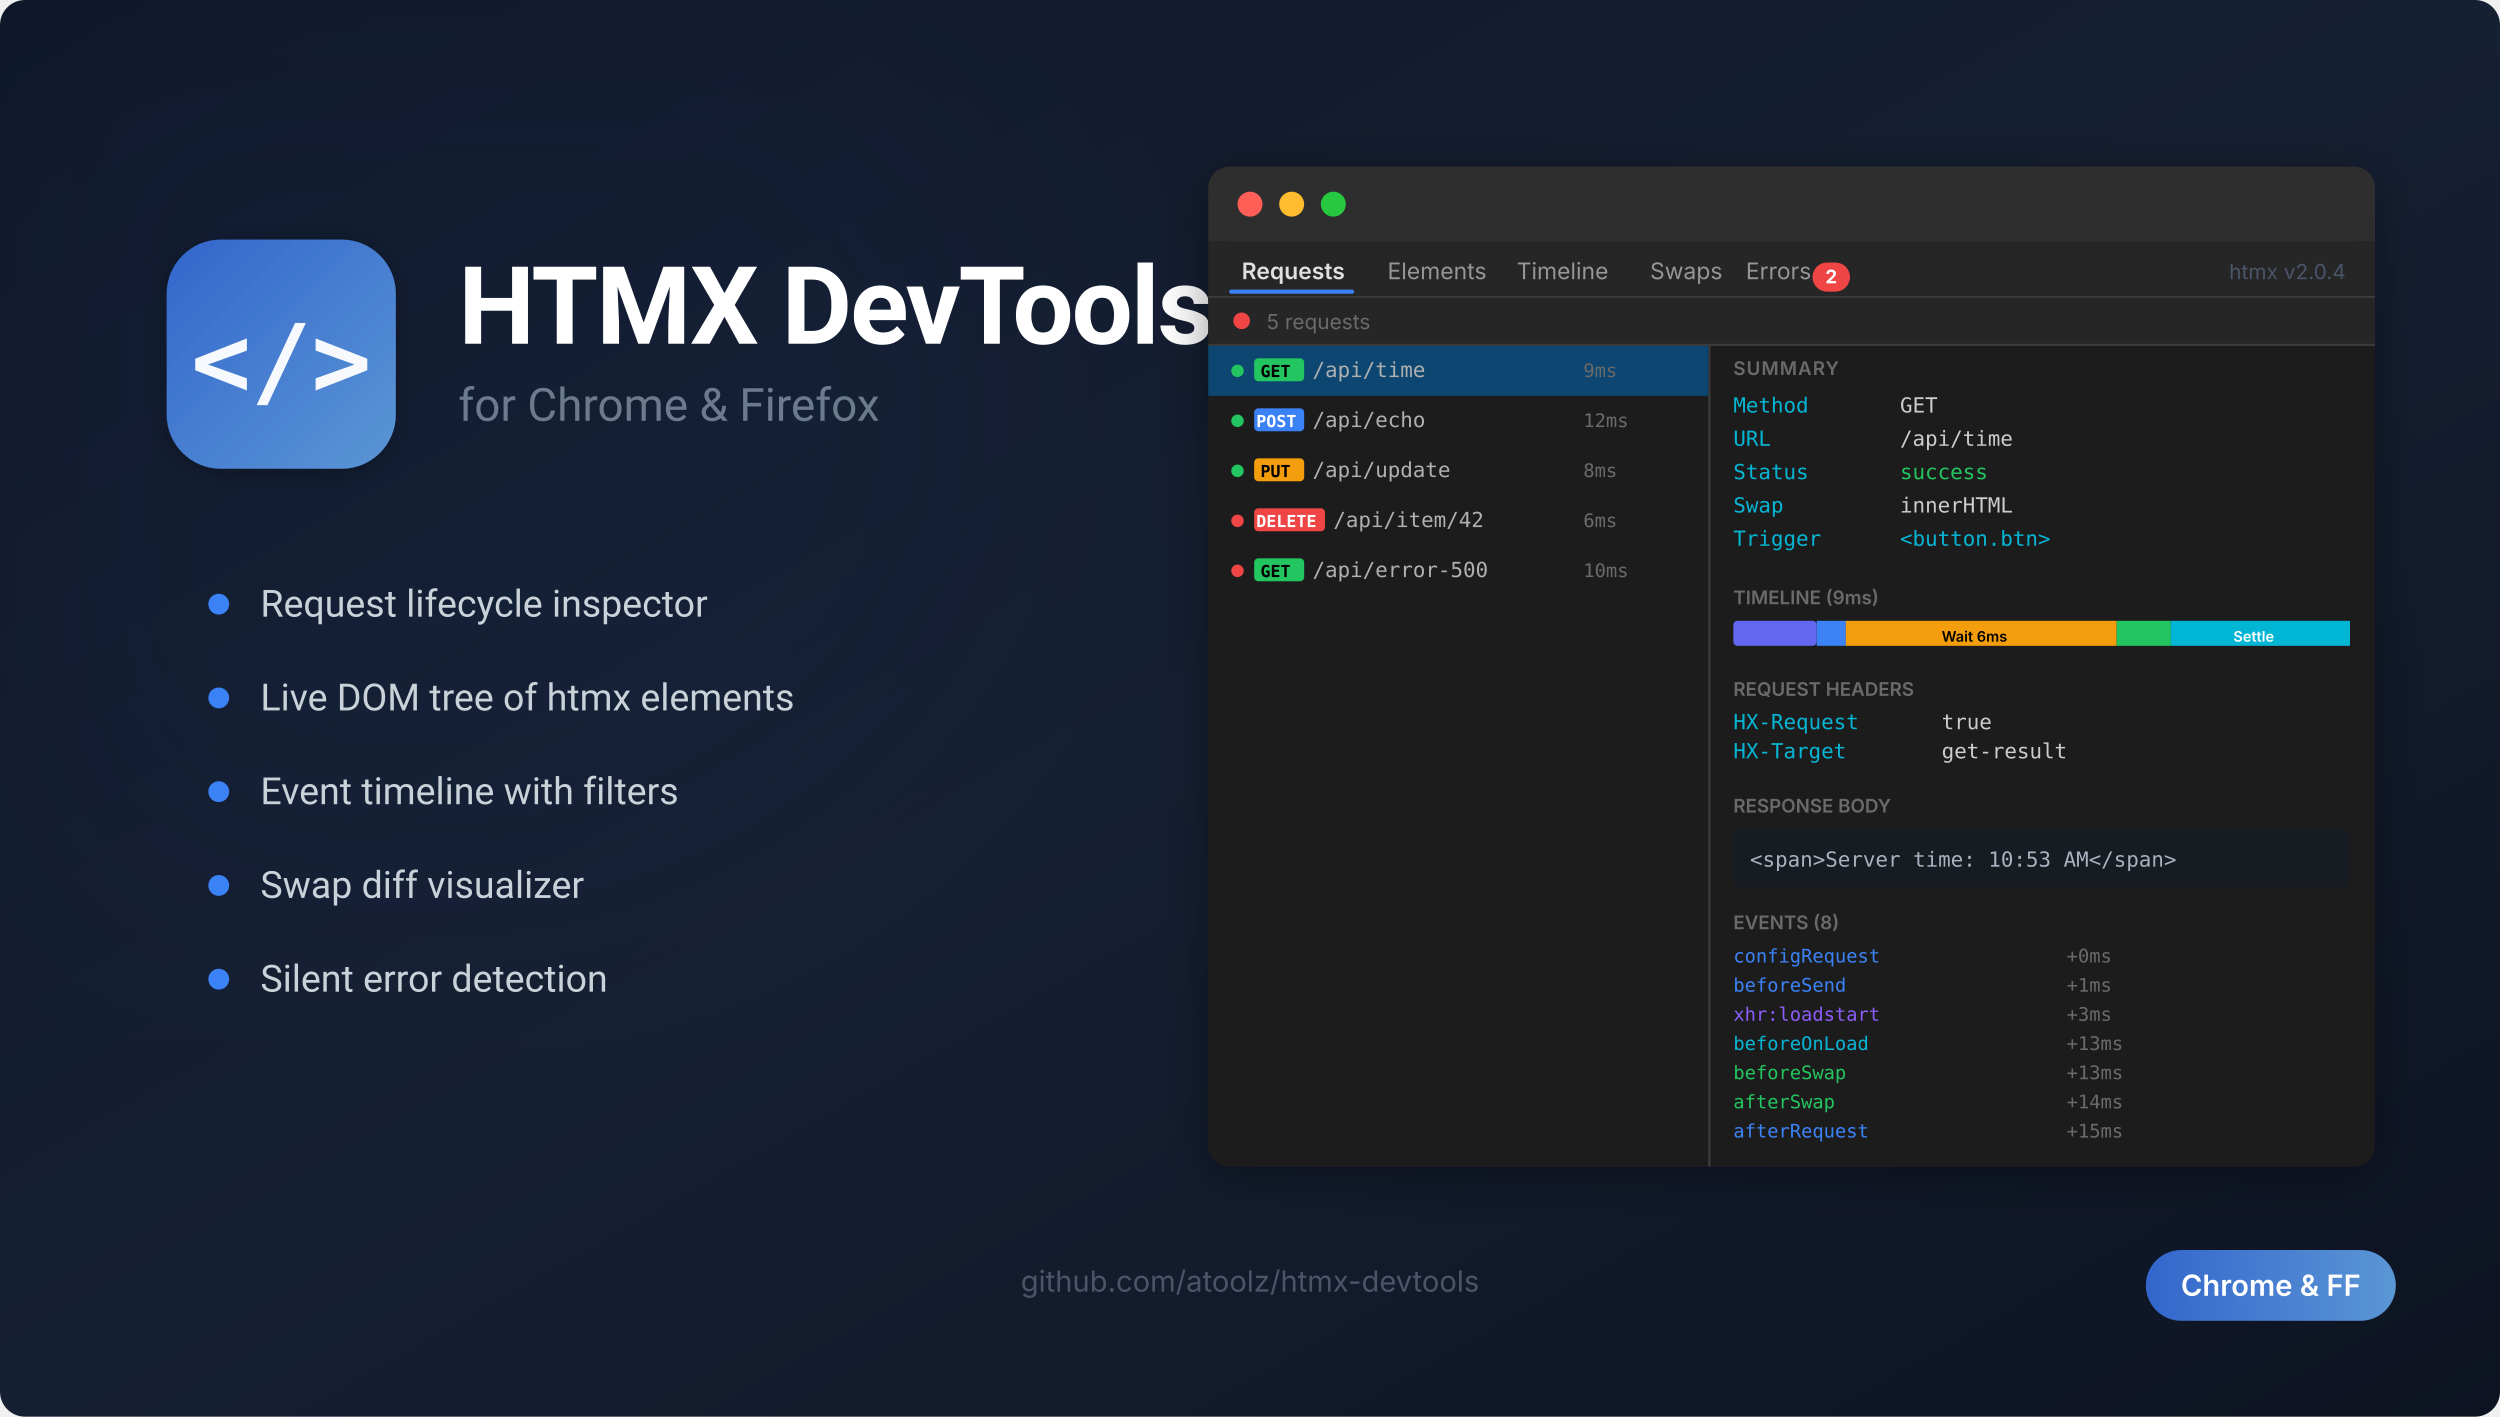
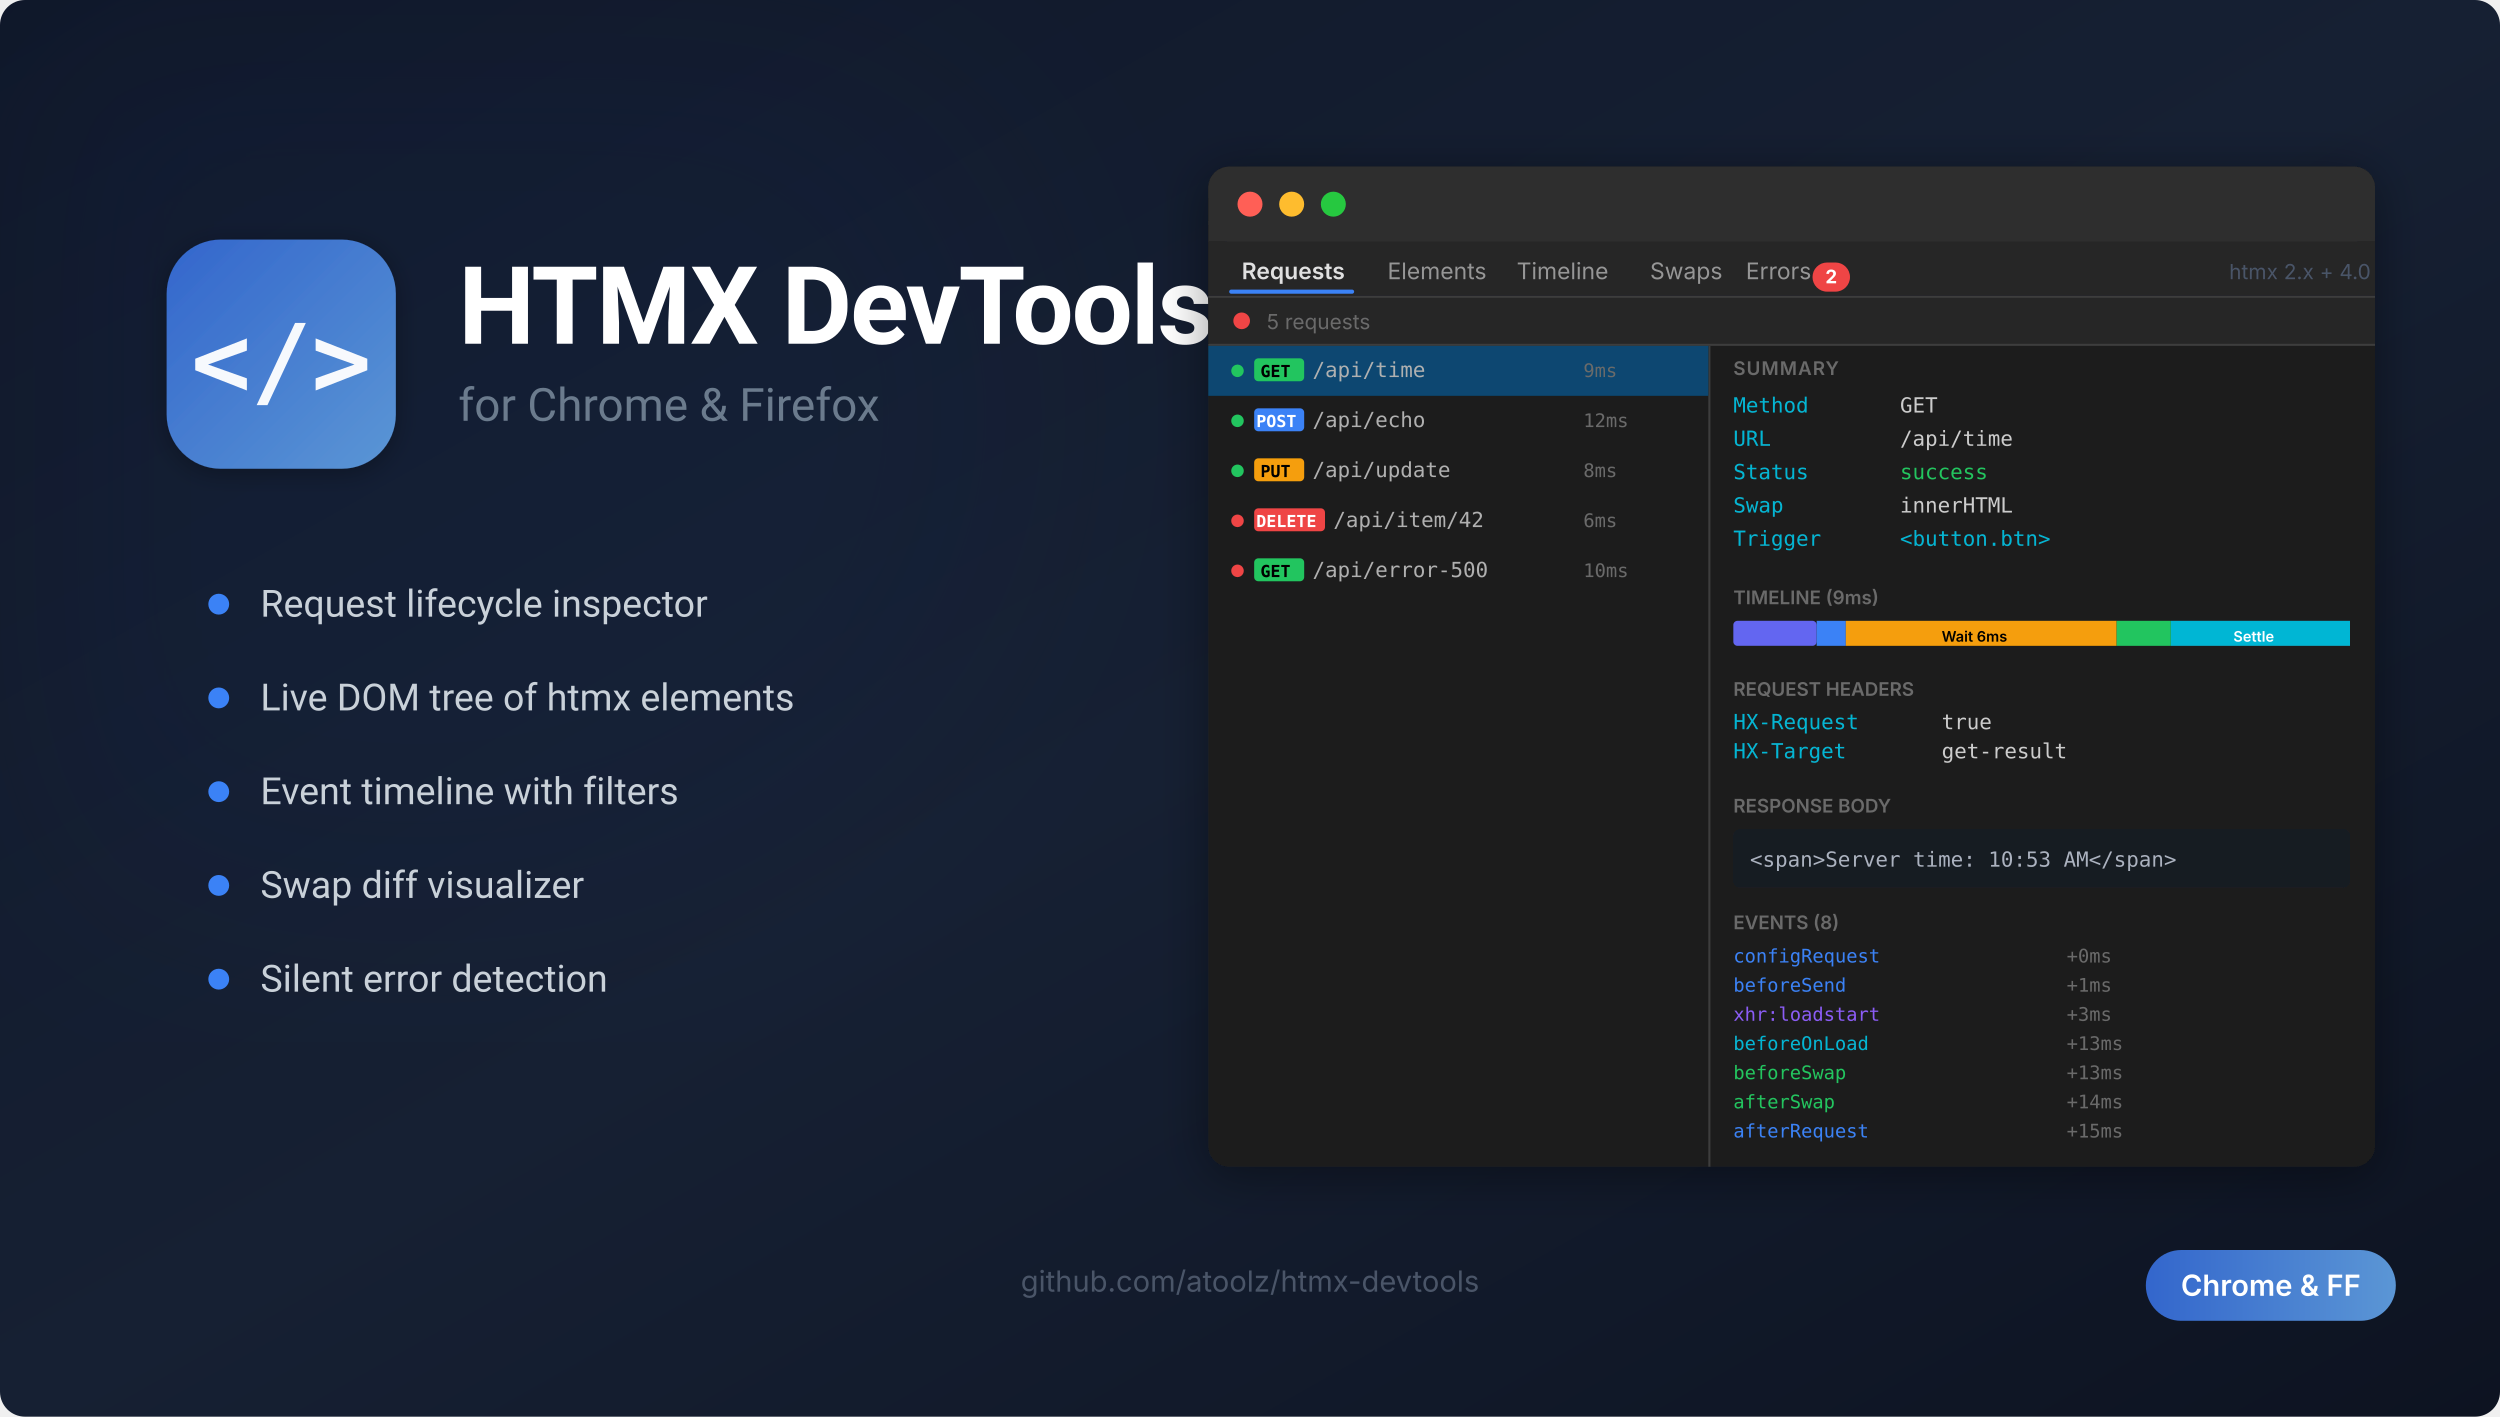
<svg xmlns="http://www.w3.org/2000/svg" viewBox="0 0 1200 680" width="1200" height="680">
  <defs>
    <linearGradient id="bg" x1="0%" y1="0%" x2="100%" y2="100%">
      <stop offset="0%" stop-color="#0f1729" />
      <stop offset="50%" stop-color="#162033" />
      <stop offset="100%" stop-color="#0d1321" />
    </linearGradient>
    <linearGradient id="iconbg" x1="0%" y1="0%" x2="100%" y2="100%">
      <stop offset="0%" stop-color="#3366CC" />
      <stop offset="100%" stop-color="#5b96d5" />
    </linearGradient>
    <linearGradient id="btnbg" x1="0%" y1="0%" x2="100%" y2="0%">
      <stop offset="0%" stop-color="#3366CC" />
      <stop offset="100%" stop-color="#5b96d5" />
    </linearGradient>
    <clipPath id="iconclip">
      <rect x="80" y="115" width="110" height="110" rx="26" />
    </clipPath>
    <filter id="shadow1">
      <feDropShadow dx="0" dy="4" stdDeviation="12" flood-color="#000" flood-opacity="0.4" />
    </filter>
    <filter id="shadow2">
      <feDropShadow dx="0" dy="2" stdDeviation="6" flood-color="#000" flood-opacity="0.3" />
    </filter>
    <filter id="glow1">
      <feGaussianBlur stdDeviation="60" />
    </filter>
  </defs>
  <rect width="1200" height="680" rx="12" fill="url(#bg)" />
  <ellipse cx="200" cy="200" rx="300" ry="250" fill="#3366CC" opacity="0.04" filter="url(#glow1)" />
  <rect x="80" y="115" width="110" height="110" rx="26" fill="url(#iconbg)" filter="url(#shadow2)" />
  <text x="135" y="190" text-anchor="middle" font-family="'Cascadia Code','Fira Code',monospace" font-size="48" font-weight="bold" fill="white" opacity="0.95">&lt;/&gt;</text>
  <text x="220" y="165" font-family="-apple-system,BlinkMacSystemFont,'Segoe UI',Roboto,sans-serif" font-size="52" font-weight="bold" fill="white" letter-spacing="-1">HTMX DevTools</text>
  <text x="220" y="202" font-family="-apple-system,BlinkMacSystemFont,'Segoe UI',Roboto,sans-serif" font-size="22" fill="#6b7b8d">for Chrome &amp; Firefox</text>
  <g font-family="-apple-system,BlinkMacSystemFont,'Segoe UI',Roboto,sans-serif" font-size="18" fill="#c9d1d9">
    <circle cx="105" cy="290" r="5" fill="#3b82f6" />
    <text x="125" y="296">Request lifecycle inspector</text>
    <circle cx="105" cy="335" r="5" fill="#3b82f6" />
    <text x="125" y="341">Live DOM tree of htmx elements</text>
    <circle cx="105" cy="380" r="5" fill="#3b82f6" />
    <text x="125" y="386">Event timeline with filters</text>
    <circle cx="105" cy="425" r="5" fill="#3b82f6" />
    <text x="125" y="431">Swap diff visualizer</text>
    <circle cx="105" cy="470" r="5" fill="#3b82f6" />
    <text x="125" y="476">Silent error detection</text>
  </g>
  <g transform="translate(580, 80)" filter="url(#shadow1)">
    <rect width="560" height="480" rx="10" fill="#1e1e1e" />
    <rect width="560" height="36" rx="10" fill="#2d2d2d" />
    <rect y="26" width="560" height="10" fill="#2d2d2d" />
    <circle cx="20" cy="18" r="6" fill="#ff5f57" />
    <circle cx="40" cy="18" r="6" fill="#febc2e" />
    <circle cx="60" cy="18" r="6" fill="#28c840" />
    <rect y="36" width="560" height="26" fill="#252526" />
    <rect y="62" width="560" height="1" fill="#3c3c3c" />
    <g font-family="-apple-system,sans-serif" font-size="11" fill="#969696">
      <text x="16" y="54" fill="#e0e0e0" font-weight="600">Requests</text>
      <rect x="10" y="59" width="60" height="2" rx="1" fill="#3b82f6" />
      <text x="86" y="54">Elements</text>
      <text x="148" y="54">Timeline</text>
      <text x="212" y="54">Swaps</text>
      <text x="258" y="54">Errors</text>
      <rect x="290" y="46" width="18" height="14" rx="7" fill="#ef4444" />
      <text x="299" y="56" text-anchor="middle" fill="white" font-size="9" font-weight="700">2</text>
-       <text x="490" y="54" fill="#4a5568" font-size="10">htmx v2.0.4</text>
+       <text x="490" y="54" fill="#4a5568" font-size="10">htmx 2.x + 4.0</text>
    </g>
    <rect y="63" width="560" height="22" fill="#252526" />
    <circle cx="16" cy="74" r="4" fill="#ef4444" />
    <text x="28" y="78" font-family="-apple-system,sans-serif" font-size="10" fill="#6a6a6a">5 requests</text>
    <rect y="85" width="560" height="1" fill="#3c3c3c" />
    <rect x="240" y="86" width="1" height="394" fill="#3c3c3c" />
    <g font-family="'SF Mono','Fira Code',monospace" font-size="10">
      <rect y="86" width="240" height="24" fill="#094771" />
      <circle cx="14" cy="98" r="3" fill="#22c55e" />
      <rect x="22" y="92" width="24" height="11" rx="2" fill="#22c55e" />
      <text x="25" y="101" fill="#000" font-size="8" font-weight="700">GET</text>
      <text x="50" y="101" fill="#b0b0b0">/api/time</text>
      <text x="180" y="101" fill="#6a6a6a" font-size="9">9ms</text>
      <rect y="110" width="240" height="24" fill="transparent" />
      <circle cx="14" cy="122" r="3" fill="#22c55e" />
      <rect x="22" y="116" width="24" height="11" rx="2" fill="#3b82f6" />
      <text x="23" y="125" fill="#fff" font-size="8" font-weight="700">POST</text>
      <text x="50" y="125" fill="#b0b0b0">/api/echo</text>
      <text x="180" y="125" fill="#6a6a6a" font-size="9">12ms</text>
      <rect y="134" width="240" height="24" fill="transparent" />
      <circle cx="14" cy="146" r="3" fill="#22c55e" />
      <rect x="22" y="140" width="24" height="11" rx="2" fill="#f59e0b" />
      <text x="25" y="149" fill="#000" font-size="8" font-weight="700">PUT</text>
      <text x="50" y="149" fill="#b0b0b0">/api/update</text>
      <text x="180" y="149" fill="#6a6a6a" font-size="9">8ms</text>
      <rect y="158" width="240" height="24" fill="transparent" />
      <circle cx="14" cy="170" r="3" fill="#ef4444" />
      <rect x="22" y="164" width="34" height="11" rx="2" fill="#ef4444" />
      <text x="23" y="173" fill="#fff" font-size="8" font-weight="700">DELETE</text>
      <text x="60" y="173" fill="#b0b0b0">/api/item/42</text>
      <text x="180" y="173" fill="#6a6a6a" font-size="9">6ms</text>
      <rect y="182" width="240" height="24" fill="transparent" />
      <circle cx="14" cy="194" r="3" fill="#ef4444" />
      <rect x="22" y="188" width="24" height="11" rx="2" fill="#22c55e" />
      <text x="25" y="197" fill="#000" font-size="8" font-weight="700">GET</text>
      <text x="50" y="197" fill="#b0b0b0">/api/error-500</text>
      <text x="180" y="197" fill="#6a6a6a" font-size="9">10ms</text>
    </g>
    <g font-family="-apple-system,sans-serif" transform="translate(252, 92)">
      <text y="8" font-size="9" fill="#6a6a6a" font-weight="600" letter-spacing="0.5">SUMMARY</text>
      <g font-size="10" font-family="'SF Mono',monospace">
        <text x="0" y="26" fill="#06b6d4">Method</text>
        <text x="80" y="26" fill="#ccc">GET</text>
        <text x="0" y="42" fill="#06b6d4">URL</text>
        <text x="80" y="42" fill="#ccc">/api/time</text>
        <text x="0" y="58" fill="#06b6d4">Status</text>
        <text x="80" y="58" fill="#22c55e">success</text>
        <text x="0" y="74" fill="#06b6d4">Swap</text>
        <text x="80" y="74" fill="#ccc">innerHTML</text>
        <text x="0" y="90" fill="#06b6d4">Trigger</text>
        <text x="80" y="90" fill="#06b6d4">&lt;button.btn&gt;</text>
      </g>
      <text y="118" font-size="9" fill="#6a6a6a" font-weight="600">TIMELINE (9ms)</text>
      <g transform="translate(0, 126)">
        <rect width="40" height="12" rx="2" fill="#6366f1" />
        <rect x="40" width="14" height="12" fill="#3b82f6" />
        <rect x="54" width="130" height="12" fill="#f59e0b" />
        <rect x="184" width="26" height="12" fill="#22c55e" />
        <rect x="210" width="86" height="12" rx="0" fill="#06b6d4" />
        <text x="100" y="10" font-size="7" fill="#000" font-weight="600">Wait 6ms</text>
        <text x="240" y="10" font-size="7" fill="#fff" font-weight="600">Settle</text>
      </g>
      <text y="162" font-size="9" fill="#6a6a6a" font-weight="600">REQUEST HEADERS</text>
      <g font-size="10" font-family="'SF Mono',monospace">
        <text x="0" y="178" fill="#06b6d4">HX-Request</text>
        <text x="100" y="178" fill="#ccc">true</text>
        <text x="0" y="192" fill="#06b6d4">HX-Target</text>
        <text x="100" y="192" fill="#ccc">get-result</text>
      </g>
      <text y="218" font-size="9" fill="#6a6a6a" font-weight="600">RESPONSE BODY</text>
      <rect y="226" width="296" height="28" rx="3" fill="#161b22" />
      <text x="8" y="244" font-size="10" font-family="'SF Mono',monospace" fill="#abb2bf">&lt;span&gt;Server time: 10:53 AM&lt;/span&gt;</text>
      <text y="274" font-size="9" fill="#6a6a6a" font-weight="600">EVENTS (8)</text>
      <g font-size="9" font-family="'SF Mono',monospace">
        <text x="0" y="290" fill="#3b82f6">configRequest</text>
        <text x="160" y="290" fill="#6a6a6a">+0ms</text>
        <text x="0" y="304" fill="#3b82f6">beforeSend</text>
        <text x="160" y="304" fill="#6a6a6a">+1ms</text>
        <text x="0" y="318" fill="#8b5cf6">xhr:loadstart</text>
        <text x="160" y="318" fill="#6a6a6a">+3ms</text>
        <text x="0" y="332" fill="#06b6d4">beforeOnLoad</text>
        <text x="160" y="332" fill="#6a6a6a">+13ms</text>
        <text x="0" y="346" fill="#22c55e">beforeSwap</text>
        <text x="160" y="346" fill="#6a6a6a">+13ms</text>
        <text x="0" y="360" fill="#22c55e">afterSwap</text>
        <text x="160" y="360" fill="#6a6a6a">+14ms</text>
        <text x="0" y="374" fill="#3b82f6">afterRequest</text>
        <text x="160" y="374" fill="#6a6a6a">+15ms</text>
      </g>
    </g>
  </g>
  <text x="600" y="620" text-anchor="middle" font-family="-apple-system,sans-serif" font-size="14" fill="#4a5568">github.com/atoolz/htmx-devtools</text>
  <g transform="translate(1030, 600)">
    <rect width="120" height="34" rx="17" fill="url(#btnbg)" />
    <text x="60" y="22" text-anchor="middle" font-family="-apple-system,sans-serif" font-size="14" fill="white" font-weight="600">Chrome &amp; FF</text>
  </g>
</svg>
